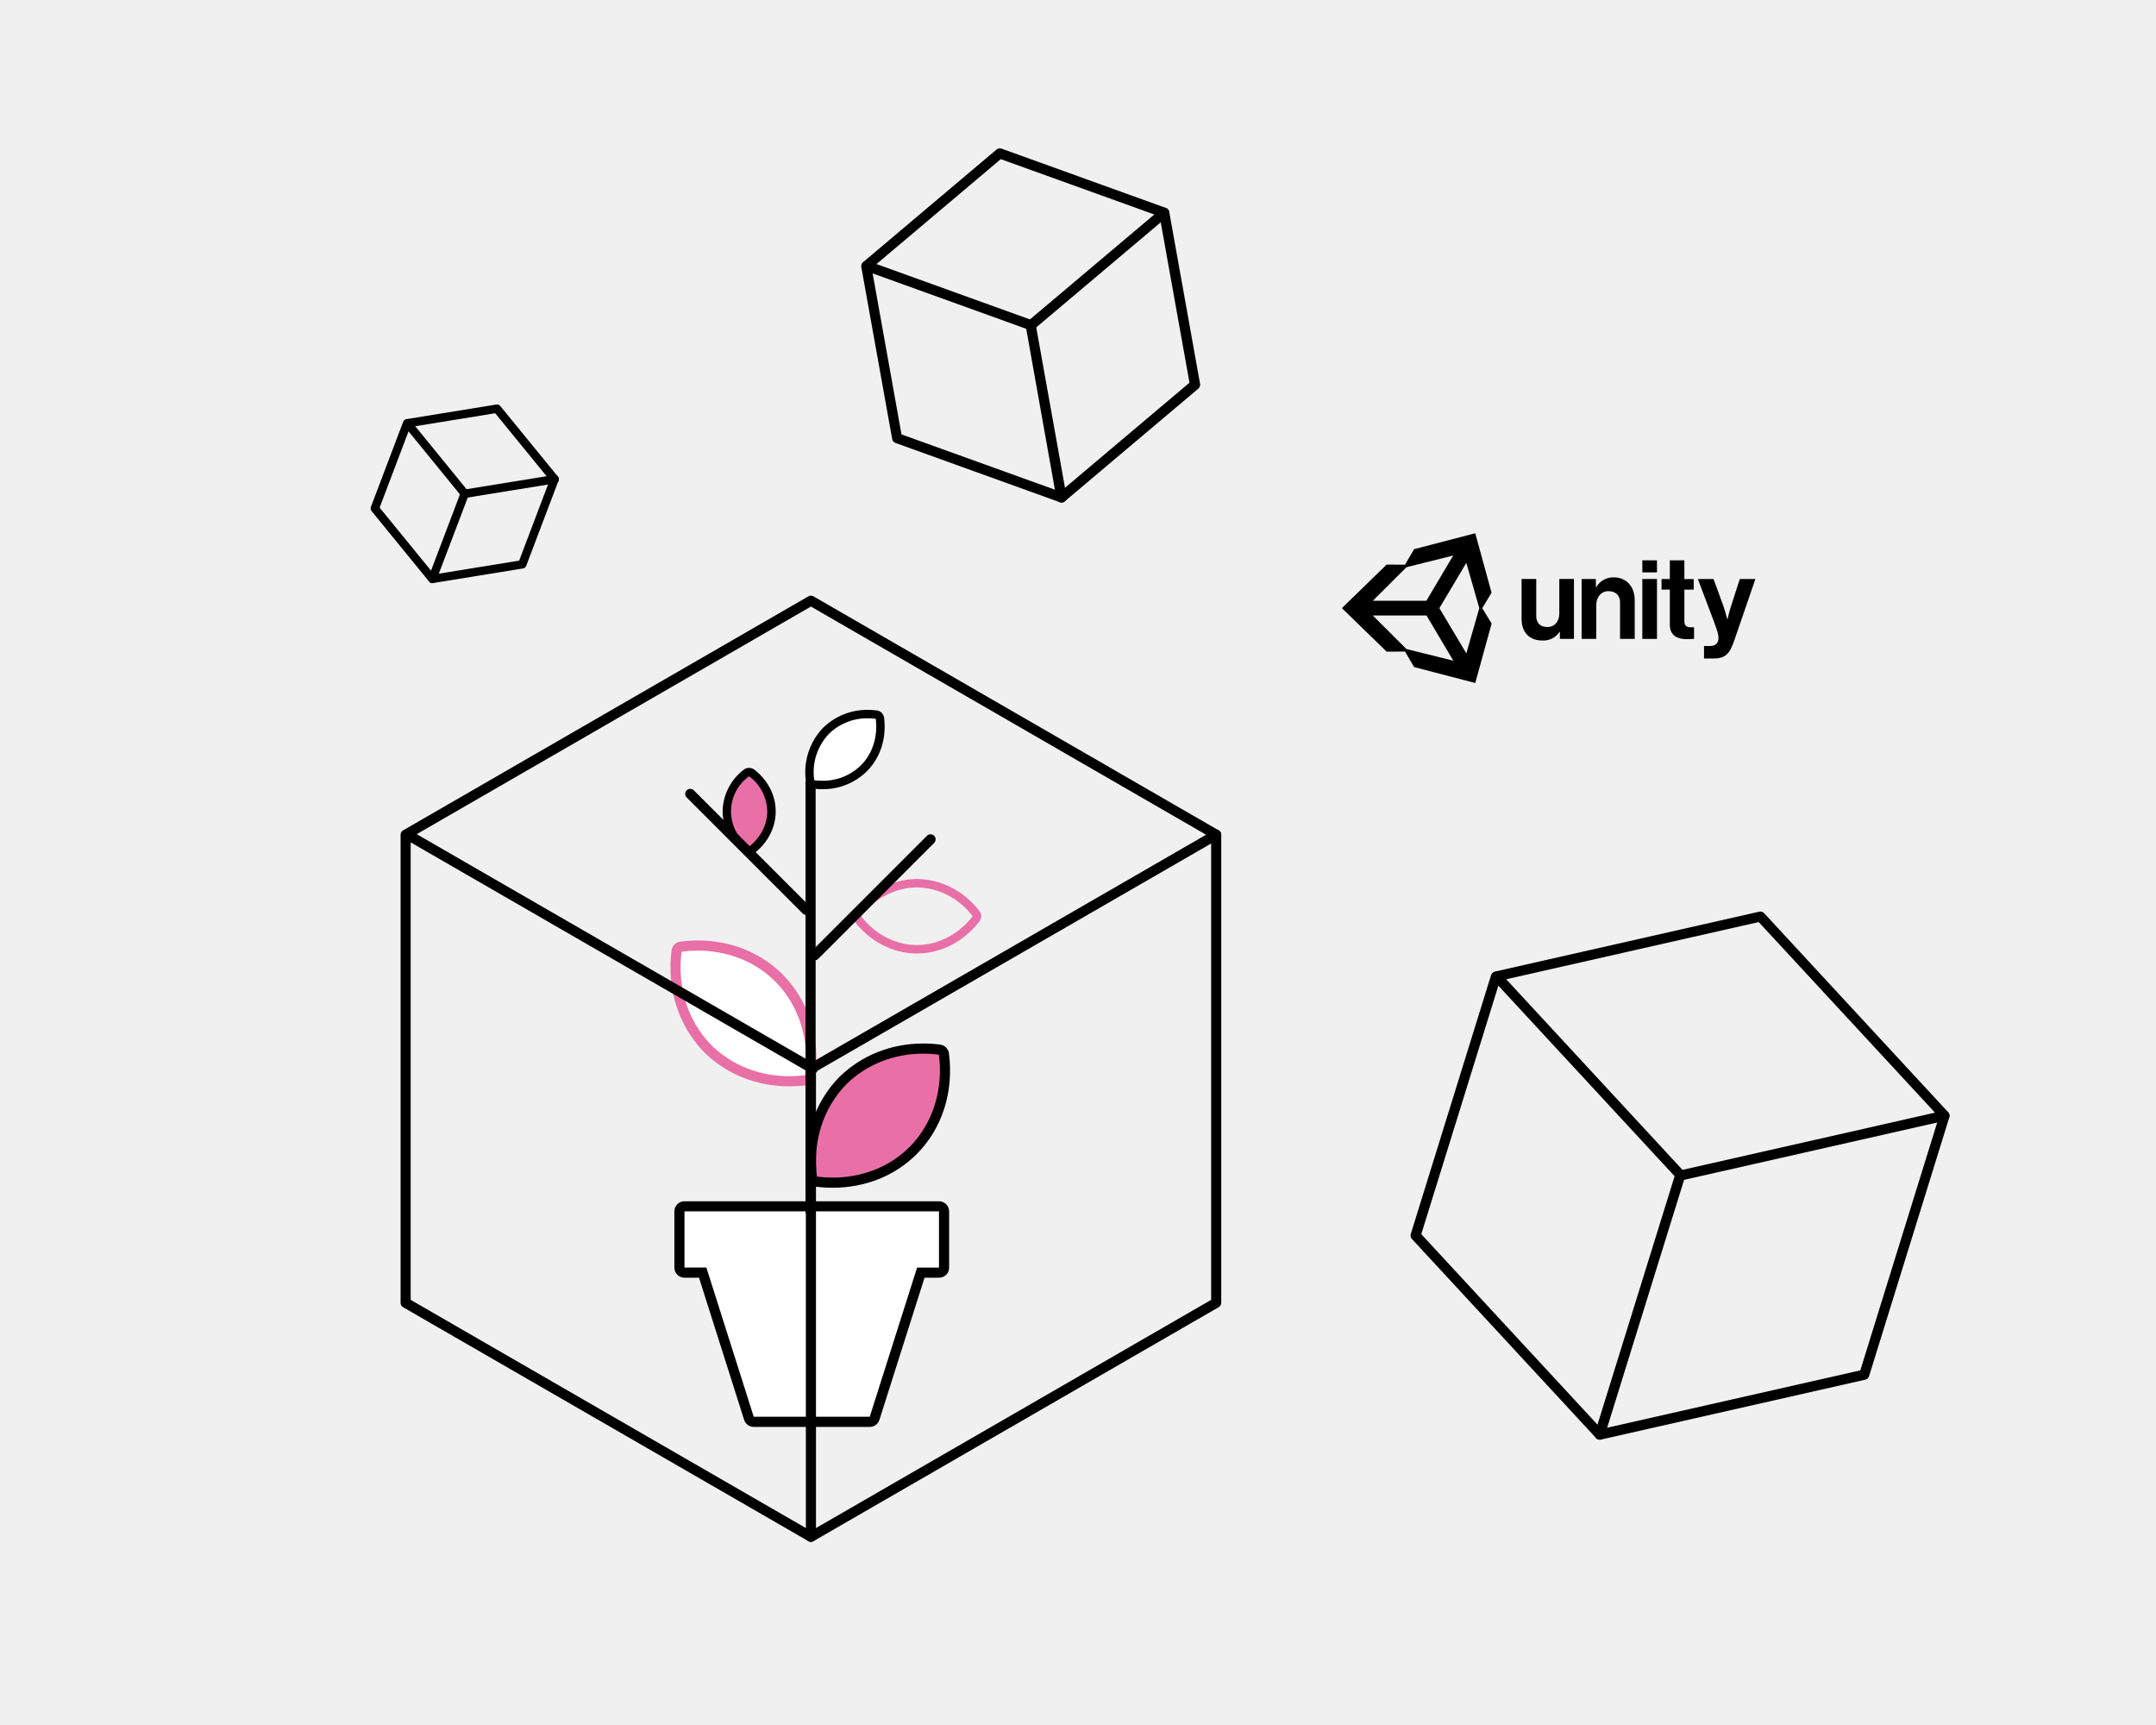
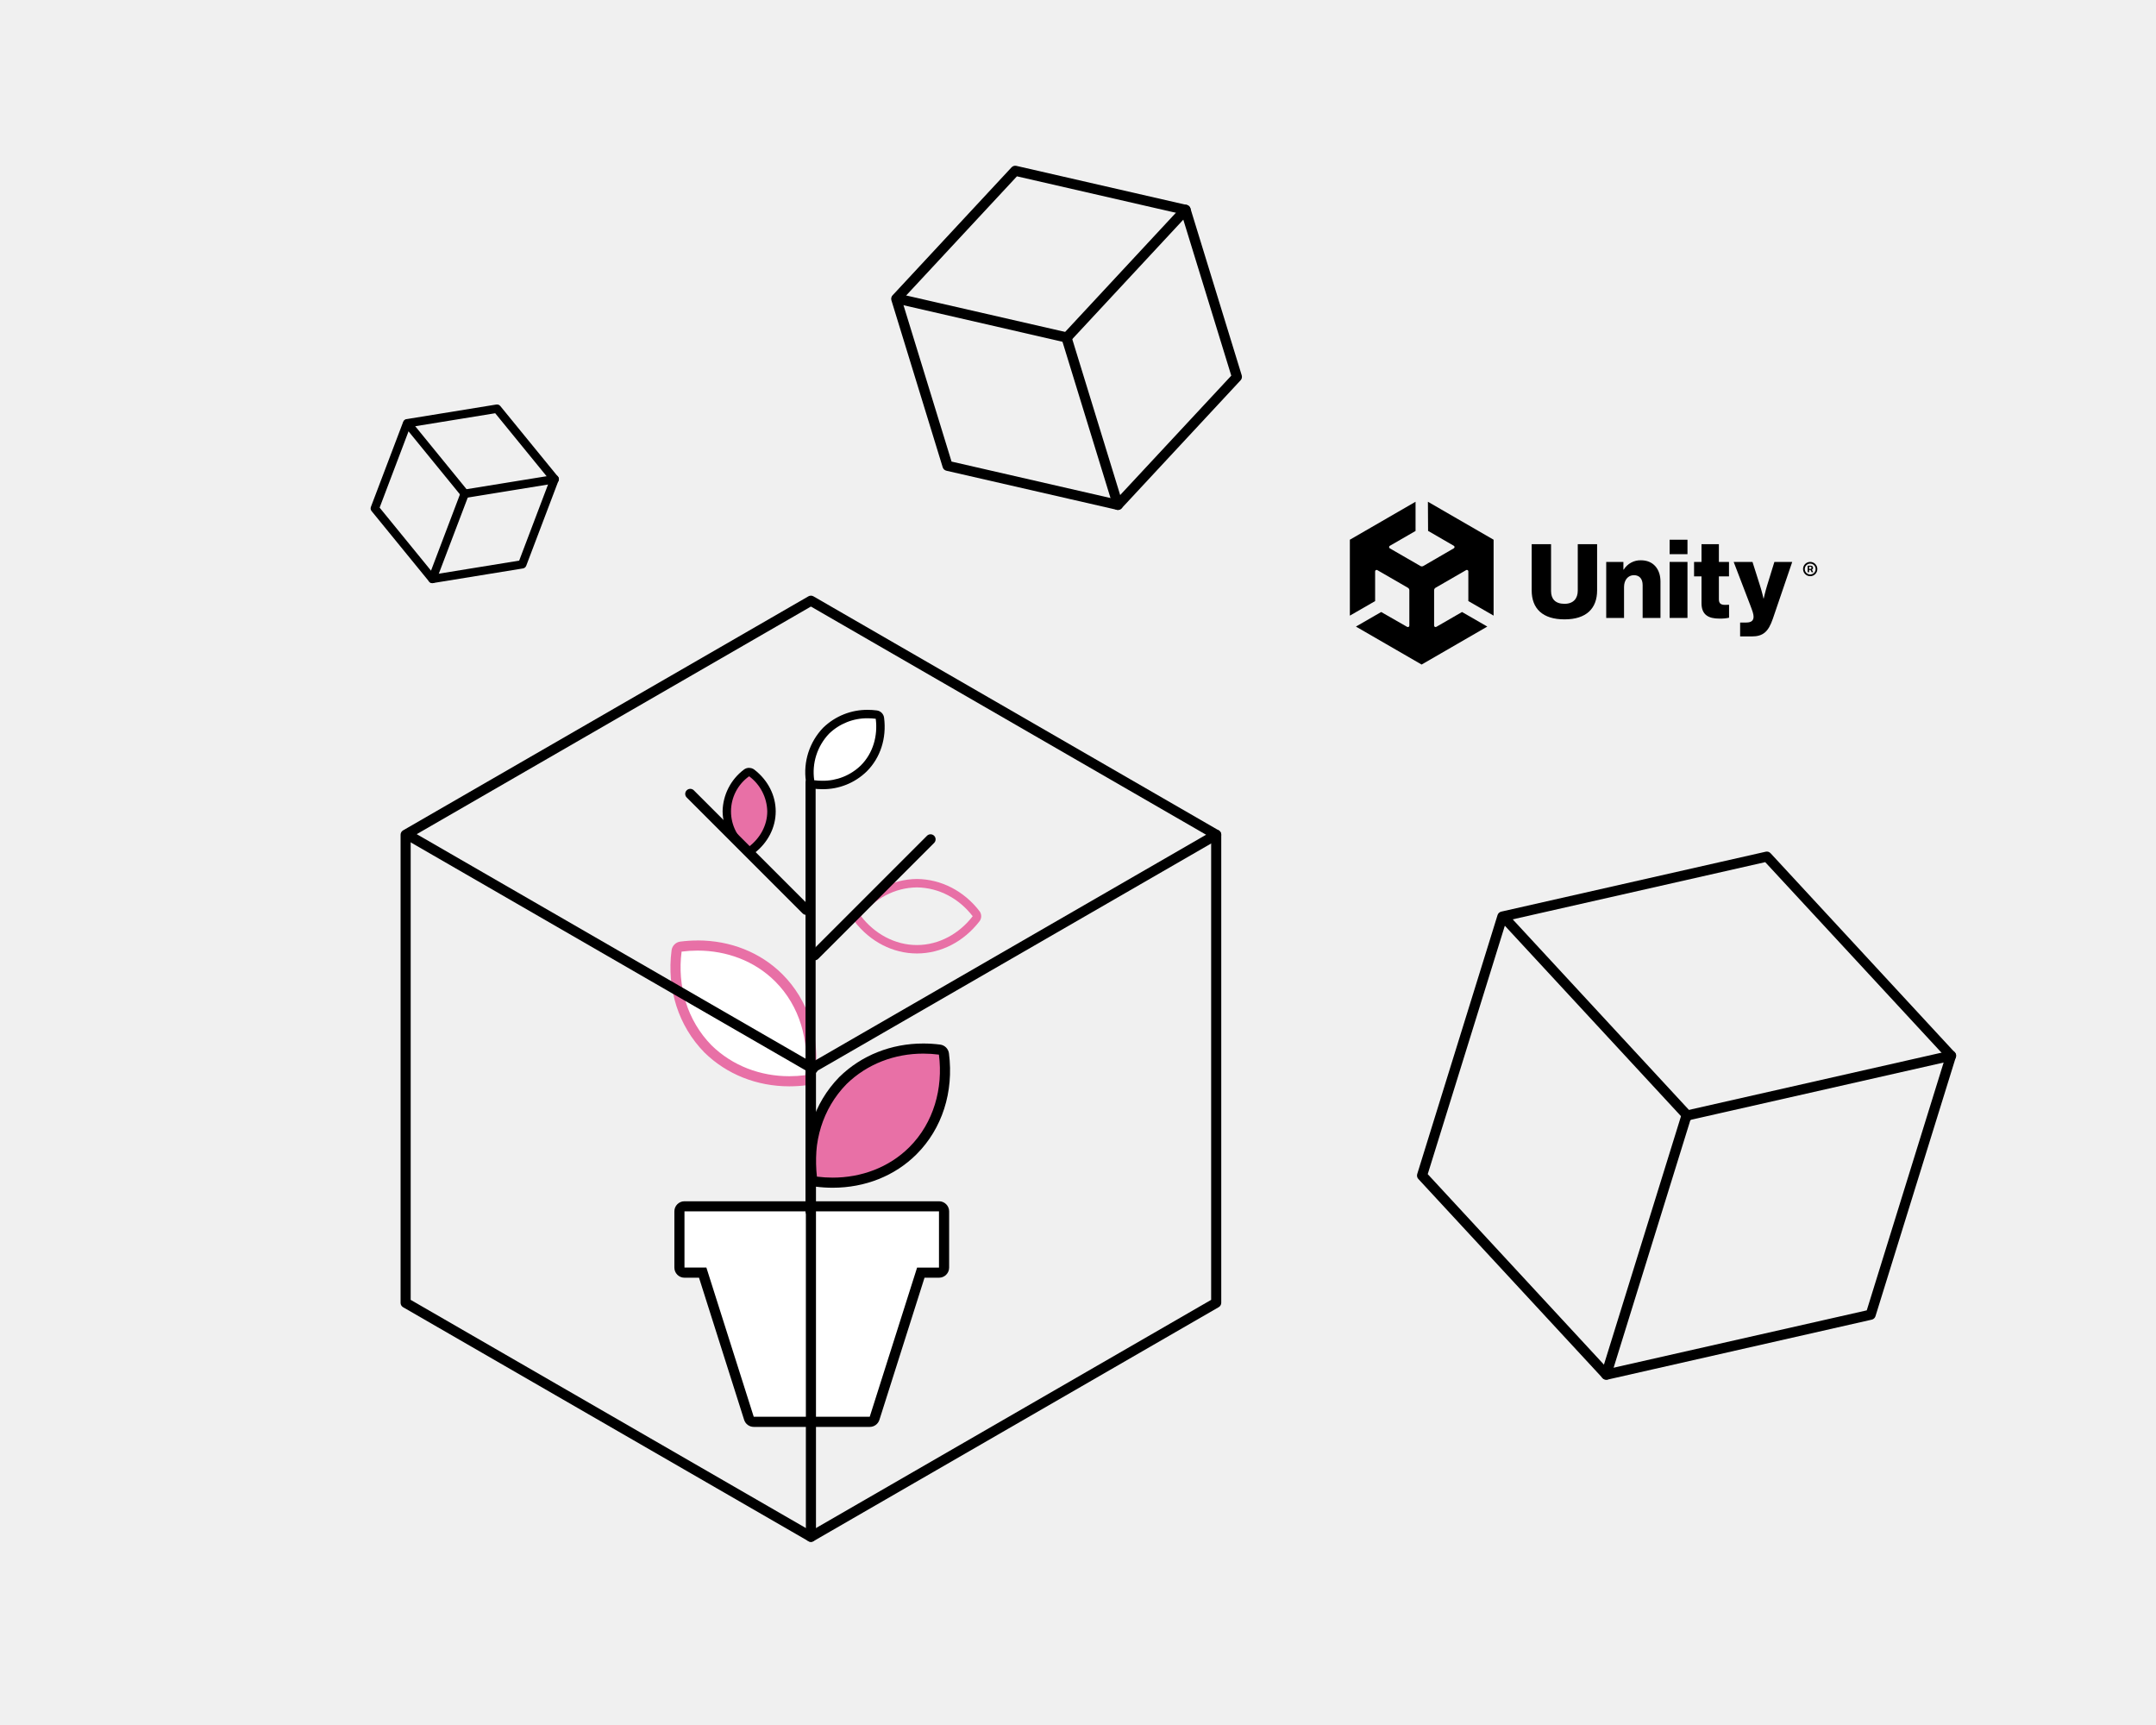
<svg xmlns="http://www.w3.org/2000/svg" id="Layer_1" data-name="Layer 1" viewBox="0 0 1280 1024">
  <defs>
    <style>.cls-1{fill:#fff;}.cls-2{fill:#e870a6;}</style>
  </defs>
  <path class="cls-1" d="M447.48,844a3,3,0,0,1-2.86-2.1l-27.45-86.46h-10.8a3,3,0,0,1-3-3V719.1a3,3,0,0,1,3-3h151.1a3,3,0,0,1,3,3v33.38a3,3,0,0,1-3,3H546.66l-27.44,86.46a3,3,0,0,1-2.86,2.1Z" />
  <path d="M557.47,719.1v33.38h-13L516.36,841H447.48l-28.11-88.56h-13V719.1h151.1m0-6H406.37a6,6,0,0,0-6,6v33.38a6,6,0,0,0,6,6H415l26.78,84.37a6,6,0,0,0,5.72,4.19h68.88a6,6,0,0,0,5.72-4.19l26.78-84.37h8.61a6,6,0,0,0,6-6V719.1a6,6,0,0,0-6-6Z" />
  <path class="cls-2" d="M494.32,702.07a76.76,76.76,0,0,1-9.69-.62,3,3,0,0,1-2.6-2.59c-2.8-21.66,3.9-42.58,18.36-57.39a67.76,67.76,0,0,1,47.75-19,76.85,76.85,0,0,1,9.68.62,3,3,0,0,1,2.59,2.59c2.84,22-3.86,42.89-18.38,57.41C529.78,695.32,512.83,702.07,494.32,702.07Z" />
  <path d="M548.14,625.45a72.56,72.56,0,0,1,9.29.6c2.58,19.94-3.1,40.48-17.52,54.9-12.18,12.18-28.73,18.12-45.59,18.12a72.76,72.76,0,0,1-9.31-.6c-2.6-20.08,3.22-40.26,17.53-54.9,12.38-12.1,28.71-18.12,45.6-18.12m0-6h0c-19,0-36.7,7-49.79,19.83l-.1.1c-15.11,15.47-22.11,37.28-19.19,59.86a6,6,0,0,0,5.18,5.18,79.22,79.22,0,0,0,10.08.65c19.32,0,37-7.06,49.83-19.88,15.19-15.18,22.19-37,19.23-59.91a6,6,0,0,0-5.18-5.18,79,79,0,0,0-10.06-.65Z" />
  <path class="cls-1" d="M468.63,641.88a68.59,68.59,0,0,1-48.32-19.22c-14.69-15-21.47-36.22-18.63-58.14a3,3,0,0,1,2.6-2.59,77,77,0,0,1,9.82-.64c18.74,0,35.89,6.84,48.3,19.24,14.69,14.7,21.47,35.88,18.6,58.12a3,3,0,0,1-2.59,2.59A76.6,76.6,0,0,1,468.63,641.88Z" />
  <path class="cls-2" d="M414.1,564.29c17.08,0,33.84,6,46.17,18.36,14.61,14.61,20.36,35.42,17.75,55.62a74.12,74.12,0,0,1-9.39.6c-17.12,0-33.67-6.1-46.22-18.36-14.49-14.83-20.39-35.26-17.75-55.61a74.8,74.8,0,0,1,9.44-.61m0-6h0a81.4,81.4,0,0,0-10.21.66,6,6,0,0,0-5.18,5.18c-3,22.84,4.12,44.92,19.41,60.57l.1.1c13.25,13,31.15,20.07,50.41,20.07a80.59,80.59,0,0,0,10.16-.65A6,6,0,0,0,484,639c3-23.17-4.1-45.26-19.45-60.62-13-13-30.88-20.12-50.42-20.12Z" />
  <path d="M481.23,722.1a3,3,0,0,1-3-3V464.57a3,3,0,1,1,6,0V719.1A3,3,0,0,1,481.23,722.1Z" />
  <path class="cls-2" d="M544.34,526.78c13.25.16,25.14,6.72,33.14,17.11C569.54,554.2,557.54,561,544.34,561s-25.2-6.81-33.15-17.11c8-10.38,19.9-16.95,33.15-17.11m0-5h-.06c-14.34.17-27.84,7.11-37,19.05a5,5,0,0,0,0,6.11c9.34,12.11,22.86,19.06,37.11,19.06s27.77-7,37.1-19.06a5,5,0,0,0,0-6.1c-9.2-11.94-22.7-18.89-37-19.06Z" />
  <path d="M483.64,570.08a3,3,0,0,1-2.12-5.12l68.9-68.9a3,3,0,0,1,4.24,4.24l-68.9,68.9A3,3,0,0,1,483.64,570.08Z" />
  <path class="cls-1" d="M488.12,466a38.32,38.32,0,0,1-5-.33A2.48,2.48,0,0,1,481,463.5a35.61,35.61,0,0,1,9.52-29.73,35.12,35.12,0,0,1,24.77-9.89,40.09,40.09,0,0,1,5,.32,2.51,2.51,0,0,1,2.16,2.16c1.47,11.38-2,22.22-9.54,29.75A34.57,34.57,0,0,1,488.12,466Z" />
  <path d="M515.24,426.38a36.88,36.88,0,0,1,4.68.3c1.3,10.05-1.56,20.4-8.83,27.67a32.25,32.25,0,0,1-23,9.13,35.18,35.18,0,0,1-4.69-.31,33.09,33.09,0,0,1,8.83-27.66,32.58,32.58,0,0,1,23-9.13m0-5h0a37.53,37.53,0,0,0-26.47,10.56l-.09.08a38.1,38.1,0,0,0-10.21,31.8,5,5,0,0,0,4.32,4.31,41.36,41.36,0,0,0,5.33.35,37.12,37.12,0,0,0,26.51-10.6c8.08-8.08,11.82-19.69,10.25-31.84a5,5,0,0,0-4.32-4.31,41.45,41.45,0,0,0-5.32-.35Z" />
  <path class="cls-2" d="M444.75,505a2.48,2.48,0,0,1-1.53-.52,28.1,28.1,0,0,1,0-45.68,2.51,2.51,0,0,1,3.06,0c7.46,5.76,11.73,14.08,11.73,22.84s-4.27,17.09-11.73,22.84A2.48,2.48,0,0,1,444.75,505Z" />
  <path d="M444.75,460.81a26.6,26.6,0,0,1,10.77,20.86c0,8.31-4.29,15.86-10.77,20.86a25.6,25.6,0,0,1,0-41.72m0-5a5,5,0,0,0-3.05,1A31.74,31.74,0,0,0,429,481.61v.12a31.74,31.74,0,0,0,12.71,24.76,5,5,0,0,0,6.1,0c8.08-6.23,12.72-15.28,12.72-24.82s-4.64-18.59-12.72-24.82a5,5,0,0,0-3.05-1Z" />
  <path d="M478.63,543.1a3,3,0,0,1-2.12-.88l-68.9-68.9a3,3,0,0,1,4.24-4.24l68.9,68.9a3,3,0,0,1,0,4.24A3,3,0,0,1,478.63,543.1Z" />
  <path d="M481.44,637.44a3,3,0,0,1-1.5-5.6L720.55,492.92a3,3,0,0,1,3,5.2L482.94,637A3,3,0,0,1,481.44,637.44Z" />
  <path d="M482.61,637.44a3,3,0,0,1-1.5-.4L240.49,498.12a3,3,0,0,1,3-5.2L484.11,631.84a3,3,0,0,1-1.5,5.6Z" />
  <path d="M481.44,915.28a3,3,0,0,1-3-3V634.44a3,3,0,0,1,6,0V912.28A3,3,0,0,1,481.44,915.28Z" />
  <path d="M481.44,915.28a3,3,0,0,1-1.5-.4L239.32,776a3,3,0,0,1-1.5-2.6V495.52a3,3,0,0,1,1.5-2.6L479.94,354a3,3,0,0,1,3,0L723.55,492.92a3,3,0,0,1,1.5,2.6V773.36a3,3,0,0,1-1.5,2.6L482.94,914.88A3,3,0,0,1,481.44,915.28ZM243.82,771.63,481.44,908.82,719.05,771.63V497.25L481.44,360.06,243.82,497.25Zm478.23,1.73h0Z" />
-   <path d="M997.45,700.86a3,3,0,0,1-.66-5.93l157-35.57a3,3,0,0,1,1.32,5.85l-157,35.57A3,3,0,0,1,997.45,700.86Z" />
-   <path d="M998.1,701.06a3,3,0,0,1-2.2-1L886.58,581.89a3,3,0,0,1,4.41-4.07L1000.3,696a3,3,0,0,1-2.2,5Z" />
-   <path d="M949.74,854.63a3.09,3.09,0,0,1-.89-.13,3,3,0,0,1-2-3.76L994.59,697a3,3,0,1,1,5.73,1.78L952.61,852.52A3,3,0,0,1,949.74,854.63Z" />
-   <path d="M949.74,854.63a3,3,0,0,1-2.2-1L838.22,735.46a3,3,0,0,1-.66-2.92l47.71-153.78a3,3,0,0,1,2.2-2l157-35.57a3,3,0,0,1,2.86.88l109.32,118.21a3,3,0,0,1,.66,2.93L1109.63,817a3,3,0,0,1-2.2,2l-157,35.57A3,3,0,0,1,949.74,854.63Zm-105.94-122,107,115.66,153.65-34.8,46.68-150.47-107-115.66-153.65,34.8Zm263,83.4h0Z" />
-   <path d="M611.9,196.18a3,3,0,0,1-1.93-5.29L689.25,124a3,3,0,1,1,3.87,4.59l-79.29,66.92A3,3,0,0,1,611.9,196.18Z" />
-   <path d="M612.33,196.11a3,3,0,0,1-1-.18l-97.6-35.2a3,3,0,1,1,2-5.65l97.6,35.2a3,3,0,0,1-1,5.83Z" />
-   <path d="M630.21,298.31a3,3,0,0,1-3-2.47L609,193.71a3,3,0,1,1,5.9-1.05l18.31,102.12a3,3,0,0,1-2.42,3.48A3.27,3.27,0,0,1,630.21,298.31Z" />
-   <path d="M630.21,298.31a3,3,0,0,1-1-.18l-97.59-35.2a3,3,0,0,1-1.94-2.3L511.35,158.51a3,3,0,0,1,1-2.82l79.28-66.92a3,3,0,0,1,3-.53l97.59,35.2a3,3,0,0,1,1.94,2.3l18.31,102.12a3,3,0,0,1-1,2.82L632.15,297.6A3,3,0,0,1,630.21,298.31Zm-95-40.44,94.34,34,76.64-64.69-17.7-98.71-94.34-34-76.64,64.69Z" />
+   <path d="M1001.28,665.26a3,3,0,0,1-.66-5.93l157-35.57a3,3,0,1,1,1.32,5.85l-157,35.57A3.14,3.14,0,0,1,1001.28,665.26Z" />
+   <path d="M1001.93,665.46a3,3,0,0,1-2.2-1L890.41,546.29a3,3,0,0,1,4.41-4.07l109.32,118.2a3,3,0,0,1-2.21,5Z" />
+   <path d="M953.57,819a3.09,3.09,0,0,1-.89-.13,3,3,0,0,1-2-3.76l47.71-153.77a3,3,0,1,1,5.73,1.78L956.44,816.92A3,3,0,0,1,953.57,819Z" />
+   <path d="M953.57,819a3,3,0,0,1-2.2-1L842.05,699.86a3,3,0,0,1-.66-2.92L889.1,543.16a3,3,0,0,1,2.2-2l157-35.57a3,3,0,0,1,2.86.89l109.32,118.2a3,3,0,0,1,.67,2.93l-47.71,153.77a3,3,0,0,1-2.21,2L954.24,819A3.05,3.05,0,0,1,953.57,819Zm-105.94-122,107,115.66,153.65-34.8,46.68-150.47L1048,511.79,894.32,546.6Zm263,83.4h0Z" />
+   <path d="M633.57,203.51a3,3,0,0,1-2.4-.78,3,3,0,0,1-.16-4.24l70.65-76a3,3,0,0,1,4.4,4.09l-70.65,76A3,3,0,0,1,633.57,203.51Z" />
+   <path d="M634,203.38a2.77,2.77,0,0,1-1,0L531.83,180.14a3,3,0,0,1,1.34-5.85L634.3,197.48a3,3,0,0,1-.31,5.9Z" />
+   <path d="M664.05,302.69a3,3,0,0,1-3.23-2.1l-30.48-99.17a3,3,0,0,1,5.74-1.77l30.48,99.18a3,3,0,0,1-2,3.75A3.21,3.21,0,0,1,664.05,302.69Z" />
+   <path d="M664.05,302.69a3,3,0,0,1-1-.06L561.89,279.44a3,3,0,0,1-2.2-2l-30.47-99.18a3,3,0,0,1,.67-2.92l70.65-76a3,3,0,0,1,2.86-.88l101.13,23.19a3,3,0,0,1,2.2,2l30.48,99.18a3,3,0,0,1-.68,2.92l-70.65,76A3,3,0,0,1,664.05,302.69ZM564.92,274l97.75,22.42L731,223,701.5,127.09l-97.75-22.42-68.29,73.45Z" />
  <path d="M275.87,295.64a2.5,2.5,0,0,1-.39-5L328.82,282a2.5,2.5,0,1,1,.8,4.93l-53.34,8.67A2.83,2.83,0,0,1,275.87,295.64Z" />
  <path d="M276.09,295.72a2.5,2.5,0,0,1-1.94-.92L240,252.94a2.5,2.5,0,0,1,3.87-3.17L278,291.64a2.51,2.51,0,0,1-.36,3.52A2.46,2.46,0,0,1,276.09,295.72Z" />
  <path d="M256.71,346.17a2.31,2.31,0,0,1-.89-.17,2.49,2.49,0,0,1-1.45-3.22l19.17-50.53a2.5,2.5,0,1,1,4.67,1.78L259,344.55A2.49,2.49,0,0,1,256.71,346.17Z" />
  <path d="M256.71,346.17a2.49,2.49,0,0,1-1.94-.92L220.6,303.38a2.48,2.48,0,0,1-.4-2.47l19.17-50.52a2.47,2.47,0,0,1,1.93-1.58l53.35-8.67A2.5,2.5,0,0,1,297,241l34.18,41.87a2.49,2.49,0,0,1,.4,2.46l-19.17,50.53a2.5,2.5,0,0,1-1.94,1.58l-53.34,8.67Zm-31.33-44.83L257.73,341l50.5-8.2,18.14-47.83L294,245.31l-50.49,8.2ZM310.05,335h0Z" />
-   <path d="M875.84,316.55,839.53,326l-5.38,9.22-10.9-.08L796.67,361l26.58,25.85,10.9-.08,5.38,9.21,36.31,9.47,9.73-35.31L880,361l5.53-9.14ZM835,336.71l27.77-6.94-15.94,26.86H815Zm0,48.57L815,365.36h31.9l15.94,26.86Zm35.55,2.58-16-26.86,16-26.87,7.7,26.87Z" />
-   <path d="M958.21,342.74a11.56,11.56,0,0,0-10.54,5.82h-.21v-4.85H939v35.56h8.7V359.1c0-4.86,3.05-8.18,7.21-8.18,4,0,6.9,2.34,6.9,6.51v21.84h8.7V356.05C970.48,348.28,965.55,342.74,958.21,342.74Z" />
-   <path d="M925.74,364.21c0,4.71-2.71,8-7.14,8-4,0-6.55-2.29-6.55-6.45V343.69h-8.7V367.4c0,7.76,4.43,12.82,12.33,12.82a11.39,11.39,0,0,0,10.19-5.13h.21v4.16h8.37V343.69h-8.71Z" />
-   <rect x="975.04" y="343.71" width="8.7" height="35.56" />
-   <rect x="975.04" y="332.62" width="8.7" height="7.15" />
-   <path d="M1032.91,343.71l-5.17,16c-1.11,3.26-2.08,7.76-2.08,7.76h-.22s-1.18-4.5-2.29-7.76l-5.83-16H1008l9.56,25.3c2,5.41,2.7,7.69,2.7,9.63,0,2.92-1.52,4.86-5.26,4.86h-3.33v7.41h5.54c7.21,0,9.72-2.84,12.42-10.74l12.54-36.46Z" />
-   <path d="M1000,368.8V350h5.54v-6.24H1000V332.62h-8.64v11.09h-4.92V350h4.92v20.86c0,6.73,5.06,8.53,9.63,8.53a44.71,44.71,0,0,0,4.76-.14v-6.88s-1,0-2.22,0C1001.4,372.34,1000,371.43,1000,368.8Z" />
+   <path d="M936.71,350.65c0,4.55-2.54,7.79-7.86,7.79-5.65,0-8-3.05-8-7.59v-27.8h-11.5v27.41c0,10.84,6.5,17.21,19.49,17.21s19.35-6.5,19.35-17.21V323.05H936.71Z" />
+   <path d="M974.25,332.6A11.64,11.64,0,0,0,964,338.12h-.2v-4.55H953.6v33.25h10.58V348.44c0-4.09,2.34-7,5.85-7s5.19,2.4,5.19,5.91v19.48h10.59V345.2C985.81,337.79,981.52,332.6,974.25,332.6Z" />
+   <rect x="991.25" y="333.57" width="10.59" height="33.25" />
+   <rect x="991.25" y="320.39" width="10.59" height="8.58" />
+   <path d="M1020.49,323.05h-10.32v10.52h-4.42v8.58h4.42v15.91c0,7.14,4.41,9.15,10.58,9.15a24.32,24.32,0,0,0,5.78-.52V359c-.39,0-1.42.07-2.33.07-2.28,0-3.71-.65-3.71-3.25V342.15h6v-8.58h-6Z" />
+   <path d="M1049.07,347.73c-1,3.25-2,7.66-2,7.66H1047s-1-4.41-2.07-7.66l-4.49-14.16h-11.17l9.81,25.59c1.36,3.51,2,5.46,2,6.88,0,2.28-1.23,3.51-4.35,3.51h-3.63v8.25H1040c6.69,0,9.87-2.73,12.53-10.52l11.5-33.71h-10.59Z" />
+   <path d="M847.84,315.14,863.13,324a.86.86,0,0,1,0,1.48L845,336a1.74,1.74,0,0,1-1.71,0l-18.18-10.5a.86.86,0,0,1,0-1.48l15.29-8.83V297.85l-39,22.54v45.07l15-8.64V339.16a.86.86,0,0,1,1.28-.74l18.18,10.5a1.7,1.7,0,0,1,.86,1.48v21a.87.87,0,0,1-1.28.75L820,363.3l-15,8.65,39,22.54,39-22.54-15-8.65-15.3,8.83a.86.86,0,0,1-1.28-.74v-21a1.73,1.73,0,0,1,.86-1.49l18.18-10.49a.86.86,0,0,1,1.28.74v17.66l15,8.64V320.39l-39-22.54Z" />
+   <path d="M1078.61,336.15a4.26,4.26,0,0,0-2.26-2.26,4.19,4.19,0,0,0-1.65-.33,4.12,4.12,0,0,0-1.65.33,4.29,4.29,0,0,0-1.35.91,4.12,4.12,0,0,0-.91,1.35,4.19,4.19,0,0,0-.33,1.65,4.21,4.21,0,0,0,1.24,3,4.29,4.29,0,0,0,1.35.91,4.12,4.12,0,0,0,1.65.33,4.19,4.19,0,0,0,1.65-.33,4.26,4.26,0,0,0,2.26-2.26,4.12,4.12,0,0,0,.33-1.65A4.19,4.19,0,0,0,1078.61,336.15Zm-1.12,3.27a3.28,3.28,0,0,1-1.17,1.17,3.12,3.12,0,0,1-1.62.43,3.07,3.07,0,0,1-1.62-.43,3.28,3.28,0,0,1-1.17-1.17,3.07,3.07,0,0,1-.44-1.62,3.13,3.13,0,0,1,.44-1.62,3.28,3.28,0,0,1,1.17-1.17,3.07,3.07,0,0,1,1.62-.43,3.12,3.12,0,0,1,1.62.43,3.28,3.28,0,0,1,1.17,1.17,3.12,3.12,0,0,1,.43,1.62A3.07,3.07,0,0,1,1077.49,339.42Z" />
+   <path d="M1076.19,337.78a1.3,1.3,0,0,0,.2-.73,1.12,1.12,0,0,0-.2-.7,1.2,1.2,0,0,0-.48-.42,1.17,1.17,0,0,0-.52-.13h-2v3.91h.86v-1.33h.85l.69,1.33h.94l-.8-1.52A1.42,1.42,0,0,0,1076.19,337.78Zm-.94-.21a.62.62,0,0,1-.38.18h-.8v-1.32h.82a.79.79,0,0,1,.36.13.55.55,0,0,1,.2.49A.66.66,0,0,1,1075.25,337.57Z" />
</svg>
